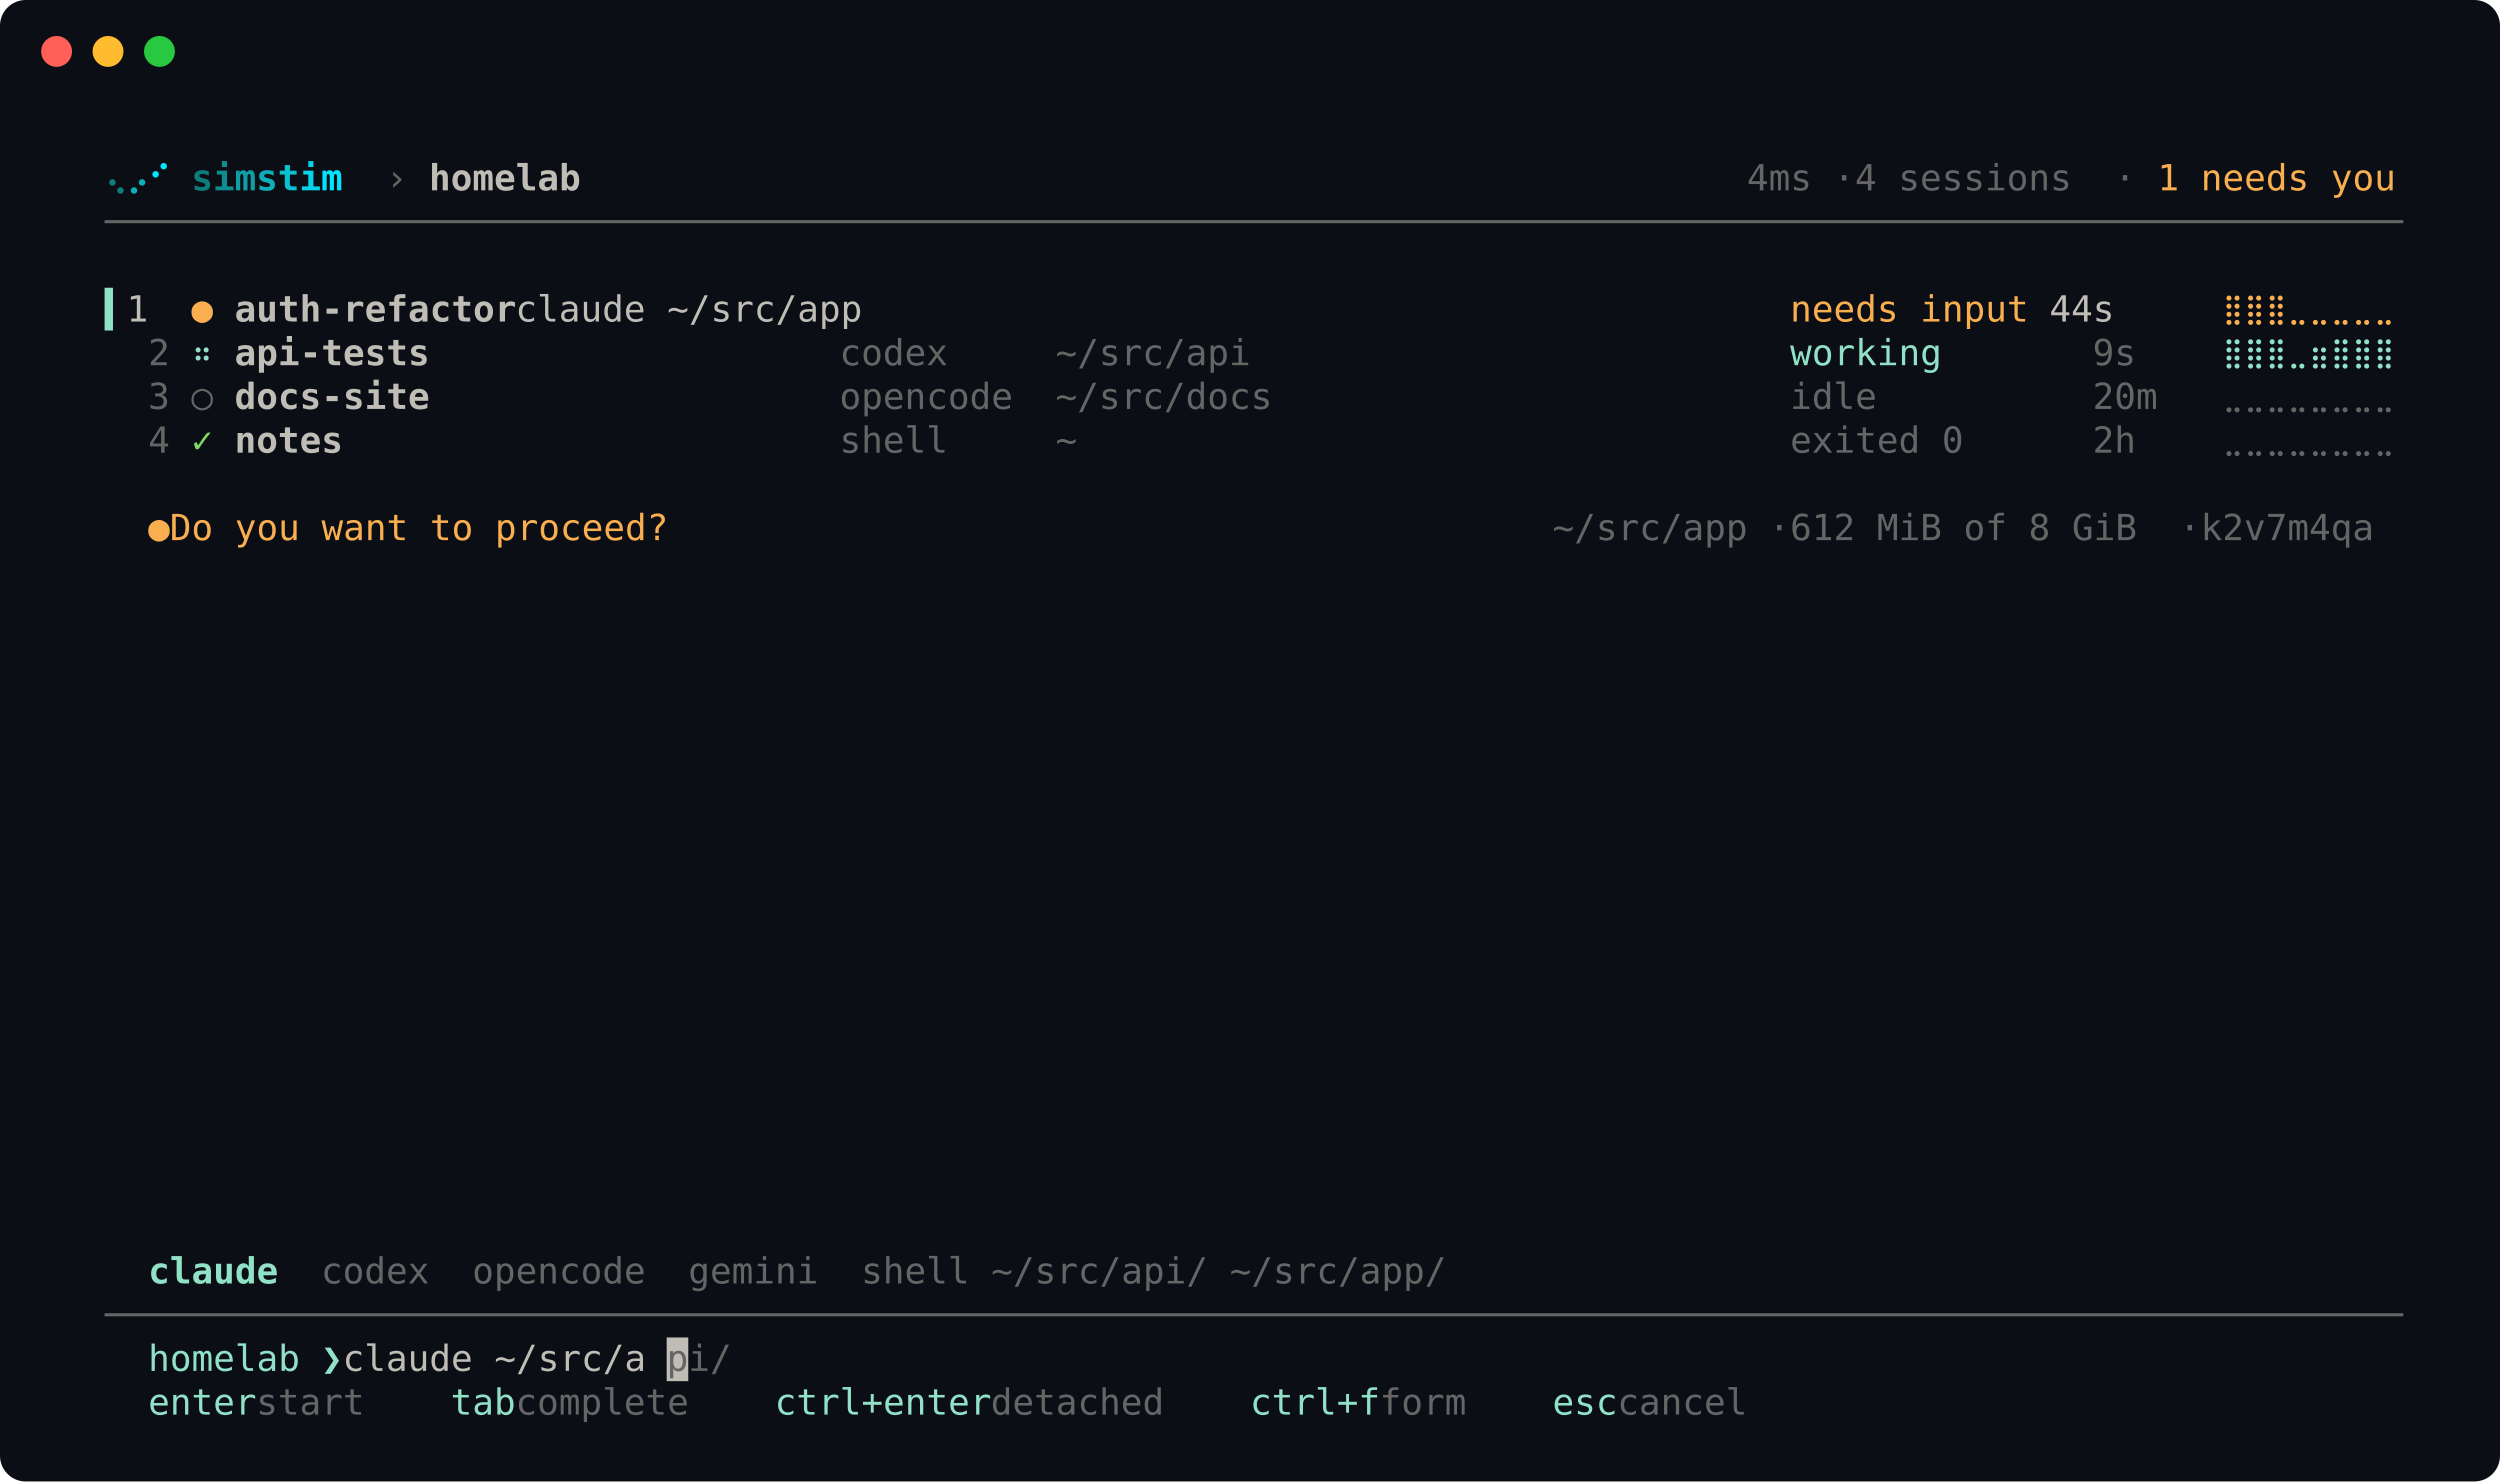
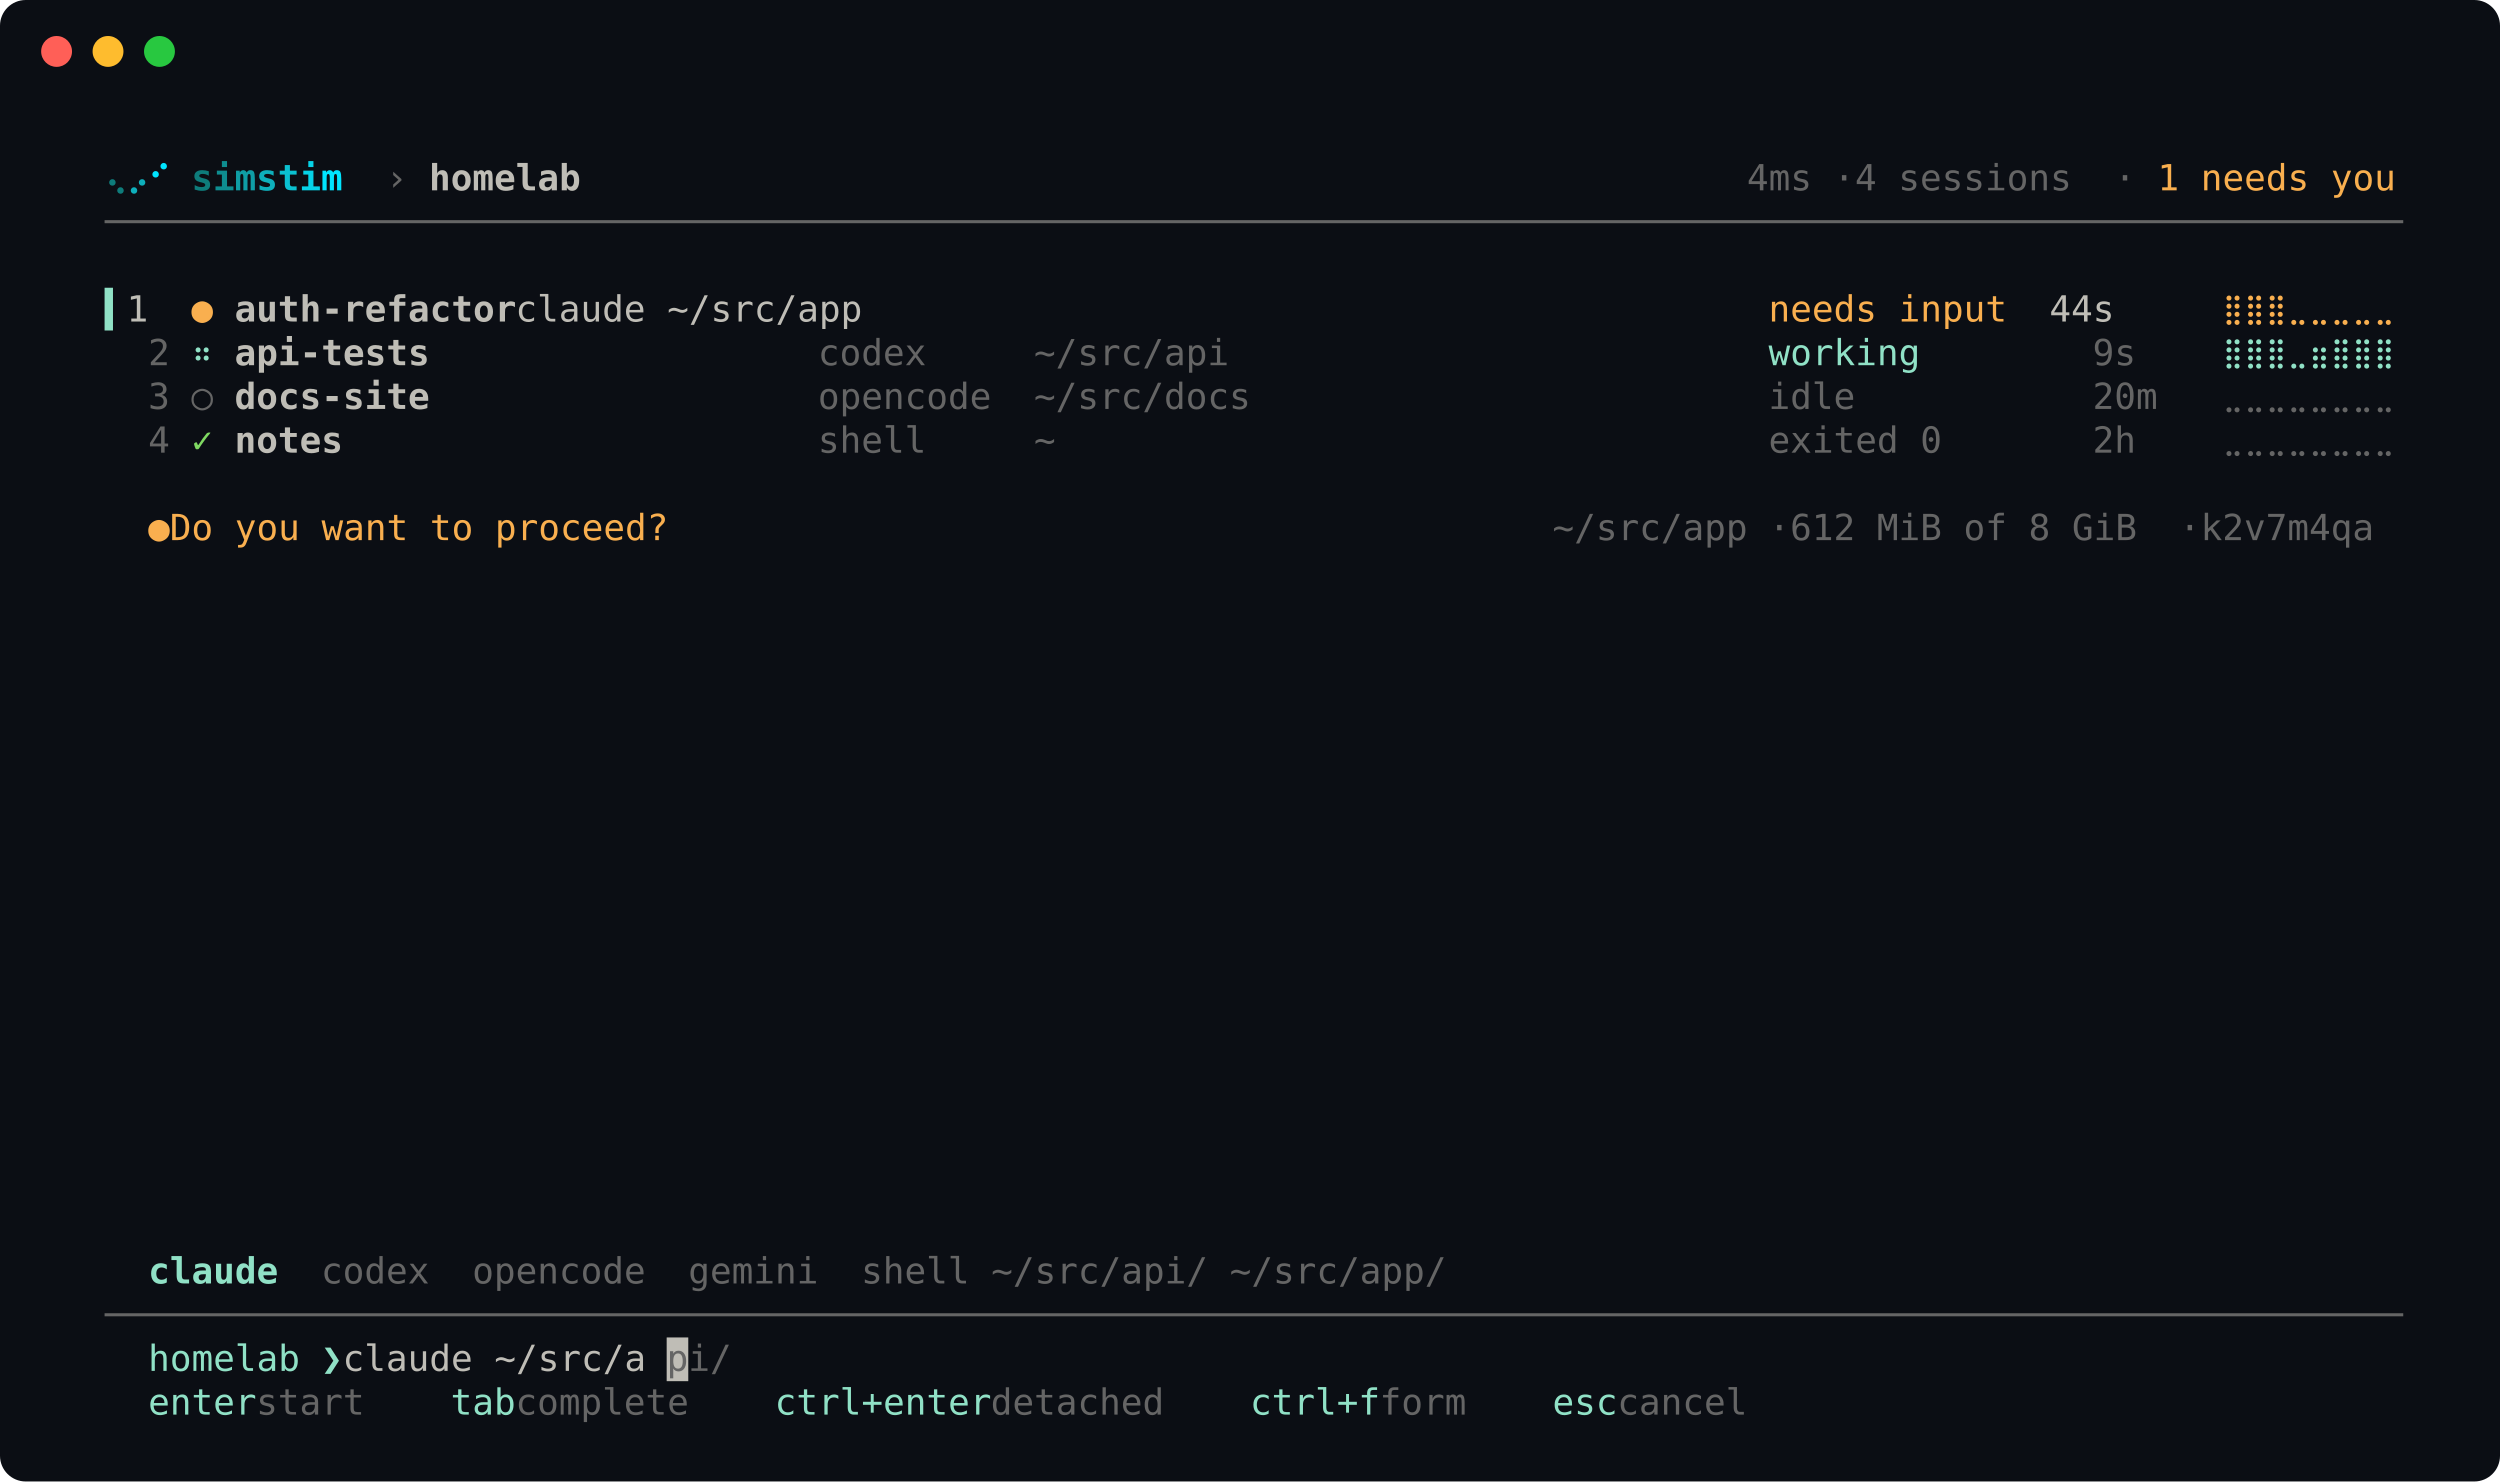
<svg xmlns="http://www.w3.org/2000/svg" width="972" height="576" viewBox="0 0 972 576">
  <style>text{font-family:"JetBrains Mono","SF Mono",Menlo,Consolas,"DejaVu Sans Mono",monospace;font-size:14px;white-space:pre}</style>
  <rect width="972" height="576" rx="10" fill="#0B0E14" />
  <circle cx="22" cy="20" r="6" fill="#FF5F57" />
  <circle cx="42" cy="20" r="6" fill="#FEBC2E" />
  <circle cx="62" cy="20" r="6" fill="#28C840" />
  <text x="40.8" y="74.0" textLength="8.4" fill="#0E7C7B" font-weight="bold">⢄</text>
  <text x="49.2" y="74.0" textLength="8.4" fill="#0EAFBB" font-weight="bold">⡠</text>
  <text x="57.6" y="74.0" textLength="8.4" fill="#00E5FF" font-weight="bold">⠊</text>
  <text x="74.4" y="74.0" textLength="8.4" fill="#0E7C7B" font-weight="bold">s</text>
  <text x="82.8" y="74.0" textLength="8.4" fill="#0E8D90" font-weight="bold">i</text>
  <text x="91.2" y="74.0" textLength="8.4" fill="#0F9EA5" font-weight="bold">m</text>
  <text x="99.6" y="74.0" textLength="8.4" fill="#0EAFBB" font-weight="bold">s</text>
  <text x="108.0" y="74.0" textLength="8.4" fill="#0BC1D1" font-weight="bold">t</text>
  <text x="116.4" y="74.0" textLength="8.4" fill="#06D3E8" font-weight="bold">i</text>
  <text x="124.8" y="74.0" textLength="8.4" fill="#00E5FF" font-weight="bold">m</text>
  <text x="150.0" y="74.0" textLength="8.4" fill="#656565">›</text>
  <text x="166.8" y="74.0" textLength="58.8" fill="#BFBDB6" font-weight="bold">homelab</text>
  <text x="679.2" y="74.0" textLength="33.6" fill="#656565">4ms </text>
  <text x="712.8" y="74.0" textLength="8.4" fill="#656565">·</text>
  <text x="721.2" y="74.0" textLength="100.8" fill="#656565"> 4 sessions </text>
  <text x="822.0" y="74.0" textLength="8.4" fill="#656565">·</text>
  <text x="838.8" y="74.0" textLength="92.4" fill="#F9AF4F">1 needs you</text>
  <text x="40.8" y="91.0" textLength="890.4" fill="#656565">──────────────────────────────────────────────────────────────────────────────────────────────────────────</text>
  <text x="40.8" y="125.0" textLength="8.4" fill="#90E1C6">▍</text>
  <text x="49.2" y="125.0" textLength="25.2" fill="#BFBDB6"> 1 </text>
  <text x="74.4" y="125.0" textLength="8.4" fill="#F9AF4F">●</text>
  <text x="91.2" y="125.0" textLength="109.2" fill="#BFBDB6" font-weight="bold">auth-refactor</text>
-   <text x="200.4" y="125.0" textLength="495.6" fill="#BFBDB6">               claude    ~/src/app                         </text>
-   <text x="696.0" y="125.0" textLength="100.8" fill="#F9AF4F">needs input </text>
+   <text x="200.4" y="125.0" textLength="487.2" fill="#BFBDB6">              claude    ~/src/app                         </text>
+   <text x="687.6" y="125.0" textLength="109.2" fill="#F9AF4F">needs input  </text>
  <text x="796.8" y="125.0" textLength="67.2" fill="#BFBDB6">   44s  </text>
  <text x="864.0" y="125.0" textLength="8.4" fill="#F9AF4F">⣿</text>
  <text x="872.4" y="125.0" textLength="8.4" fill="#F9AF4F">⣿</text>
  <text x="880.8" y="125.0" textLength="8.4" fill="#F9AF4F">⣿</text>
  <text x="889.2" y="125.0" textLength="8.4" fill="#F9AF4F">⣀</text>
  <text x="897.6" y="125.0" textLength="8.4" fill="#F9AF4F">⣀</text>
  <text x="906.0" y="125.0" textLength="8.4" fill="#F9AF4F">⣀</text>
  <text x="914.4" y="125.0" textLength="8.4" fill="#F9AF4F">⣀</text>
  <text x="922.8" y="125.0" textLength="8.4" fill="#F9AF4F">⣀</text>
  <text x="57.6" y="142.0" textLength="8.4" fill="#656565">2</text>
  <text x="74.4" y="142.0" textLength="8.4" fill="#90E1C6">⠶</text>
  <text x="91.2" y="142.0" textLength="75.6" fill="#BFBDB6" font-weight="bold">api-tests</text>
-   <text x="326.4" y="142.0" textLength="67.2" fill="#656565">codex   </text>
-   <text x="410.4" y="142.0" textLength="75.6" fill="#656565">~/src/api</text>
-   <text x="696.0" y="142.0" textLength="100.8" fill="#90E1C6">working     </text>
+   <text x="318.0" y="142.0" textLength="67.2" fill="#656565">codex   </text>
+   <text x="402.0" y="142.0" textLength="75.6" fill="#656565">~/src/api</text>
+   <text x="687.6" y="142.0" textLength="109.2" fill="#90E1C6">working      </text>
  <text x="813.6" y="142.0" textLength="33.6" fill="#656565">  9s</text>
  <text x="864.0" y="142.0" textLength="8.4" fill="#90E1C6">⣿</text>
  <text x="872.4" y="142.0" textLength="8.4" fill="#90E1C6">⣿</text>
  <text x="880.8" y="142.0" textLength="8.4" fill="#90E1C6">⣿</text>
  <text x="889.2" y="142.0" textLength="8.4" fill="#90E1C6">⣀</text>
  <text x="897.6" y="142.0" textLength="8.4" fill="#90E1C6">⣶</text>
  <text x="906.0" y="142.0" textLength="8.4" fill="#90E1C6">⣿</text>
  <text x="914.4" y="142.0" textLength="8.4" fill="#90E1C6">⣿</text>
  <text x="922.8" y="142.0" textLength="8.4" fill="#90E1C6">⣿</text>
  <text x="57.6" y="159.0" textLength="8.4" fill="#656565">3</text>
  <text x="74.4" y="159.0" textLength="8.4" fill="#656565">○</text>
  <text x="91.2" y="159.0" textLength="75.6" fill="#BFBDB6" font-weight="bold">docs-site</text>
-   <text x="326.4" y="159.0" textLength="67.2" fill="#656565">opencode</text>
-   <text x="410.4" y="159.0" textLength="84.0" fill="#656565">~/src/docs</text>
-   <text x="696.0" y="159.0" textLength="100.8" fill="#656565">idle        </text>
+   <text x="318.0" y="159.0" textLength="67.2" fill="#656565">opencode</text>
+   <text x="402.0" y="159.0" textLength="84.0" fill="#656565">~/src/docs</text>
+   <text x="687.6" y="159.0" textLength="109.2" fill="#656565">idle         </text>
  <text x="813.6" y="159.0" textLength="33.6" fill="#656565"> 20m</text>
  <text x="864.0" y="159.0" textLength="8.4" fill="#656565">⣀</text>
  <text x="872.4" y="159.0" textLength="8.4" fill="#656565">⣀</text>
  <text x="880.8" y="159.0" textLength="8.4" fill="#656565">⣀</text>
  <text x="889.2" y="159.0" textLength="8.4" fill="#656565">⣀</text>
  <text x="897.6" y="159.0" textLength="8.4" fill="#656565">⣀</text>
  <text x="906.0" y="159.0" textLength="8.4" fill="#656565">⣀</text>
  <text x="914.4" y="159.0" textLength="8.4" fill="#656565">⣀</text>
  <text x="922.8" y="159.0" textLength="8.4" fill="#656565">⣀</text>
  <text x="57.6" y="176.0" textLength="8.4" fill="#656565">4</text>
  <text x="74.4" y="176.0" textLength="8.4" fill="#7FD962">✓</text>
  <text x="91.2" y="176.0" textLength="42.0" fill="#BFBDB6" font-weight="bold">notes</text>
-   <text x="326.4" y="176.0" textLength="67.2" fill="#656565">shell   </text>
-   <text x="410.4" y="176.0" textLength="8.4" fill="#656565">~</text>
-   <text x="696.0" y="176.0" textLength="100.8" fill="#656565">exited 0    </text>
+   <text x="318.0" y="176.0" textLength="67.2" fill="#656565">shell   </text>
+   <text x="402.0" y="176.0" textLength="8.4" fill="#656565">~</text>
+   <text x="687.6" y="176.0" textLength="109.2" fill="#656565">exited 0     </text>
  <text x="813.6" y="176.0" textLength="33.6" fill="#656565">  2h</text>
  <text x="864.0" y="176.0" textLength="8.4" fill="#656565">⣀</text>
  <text x="872.4" y="176.0" textLength="8.4" fill="#656565">⣀</text>
  <text x="880.8" y="176.0" textLength="8.4" fill="#656565">⣀</text>
  <text x="889.2" y="176.0" textLength="8.4" fill="#656565">⣀</text>
  <text x="897.6" y="176.0" textLength="8.4" fill="#656565">⣀</text>
  <text x="906.0" y="176.0" textLength="8.4" fill="#656565">⣀</text>
  <text x="914.4" y="176.0" textLength="8.4" fill="#656565">⣀</text>
  <text x="922.8" y="176.0" textLength="8.4" fill="#656565">⣀</text>
  <text x="57.6" y="210.0" textLength="8.4" fill="#F9AF4F">●</text>
  <text x="66.0" y="210.0" textLength="201.6" fill="#F9AF4F"> Do you want to proceed?</text>
  <text x="603.6" y="210.0" textLength="84.0" fill="#656565">~/src/app </text>
  <text x="687.6" y="210.0" textLength="8.4" fill="#656565">·</text>
  <text x="696.0" y="210.0" textLength="151.2" fill="#656565"> 612 MiB of 8 GiB </text>
  <text x="847.2" y="210.0" textLength="8.4" fill="#656565">·</text>
  <text x="855.6" y="210.0" textLength="75.6" fill="#656565"> k2v7m4qa</text>
  <text x="57.6" y="499.0" textLength="50.4" fill="#90E1C6" font-weight="bold">claude</text>
  <text x="124.8" y="499.0" textLength="42.0" fill="#656565">codex</text>
  <text x="183.6" y="499.0" textLength="67.2" fill="#656565">opencode</text>
  <text x="267.6" y="499.0" textLength="50.4" fill="#656565">gemini</text>
  <text x="334.8" y="499.0" textLength="252.0" fill="#656565">shell   ~/src/api/  ~/src/app/</text>
  <text x="40.8" y="516.0" textLength="890.4" fill="#656565">──────────────────────────────────────────────────────────────────────────────────────────────────────────</text>
  <rect x="259.2" y="520.0" width="8.4" height="17.0" fill="#BFBDB6" />
  <text x="57.6" y="533.0" textLength="58.8" fill="#90E1C6">homelab</text>
  <text x="124.8" y="533.0" textLength="8.4" fill="#90E1C6" font-weight="bold">❯</text>
  <text x="133.2" y="533.0" textLength="126.0" fill="#BFBDB6"> claude ~/src/a</text>
  <text x="259.2" y="533.0" textLength="8.4" fill="#656565">p</text>
  <text x="267.6" y="533.0" textLength="16.8" fill="#656565">i/</text>
  <text x="57.6" y="550.0" textLength="42.0" fill="#90E1C6">enter</text>
  <text x="99.6" y="550.0" textLength="50.4" fill="#656565"> start</text>
  <text x="175.2" y="550.0" textLength="25.2" fill="#90E1C6">tab</text>
  <text x="200.4" y="550.0" textLength="75.6" fill="#656565"> complete</text>
  <text x="301.2" y="550.0" textLength="84.0" fill="#90E1C6">ctrl+enter</text>
  <text x="385.2" y="550.0" textLength="75.6" fill="#656565"> detached</text>
  <text x="486.0" y="550.0" textLength="50.4" fill="#90E1C6">ctrl+f</text>
  <text x="536.4" y="550.0" textLength="42.0" fill="#656565"> form</text>
  <text x="603.6" y="550.0" textLength="25.2" fill="#90E1C6">esc</text>
  <text x="628.8" y="550.0" textLength="58.8" fill="#656565"> cancel</text>
</svg>
